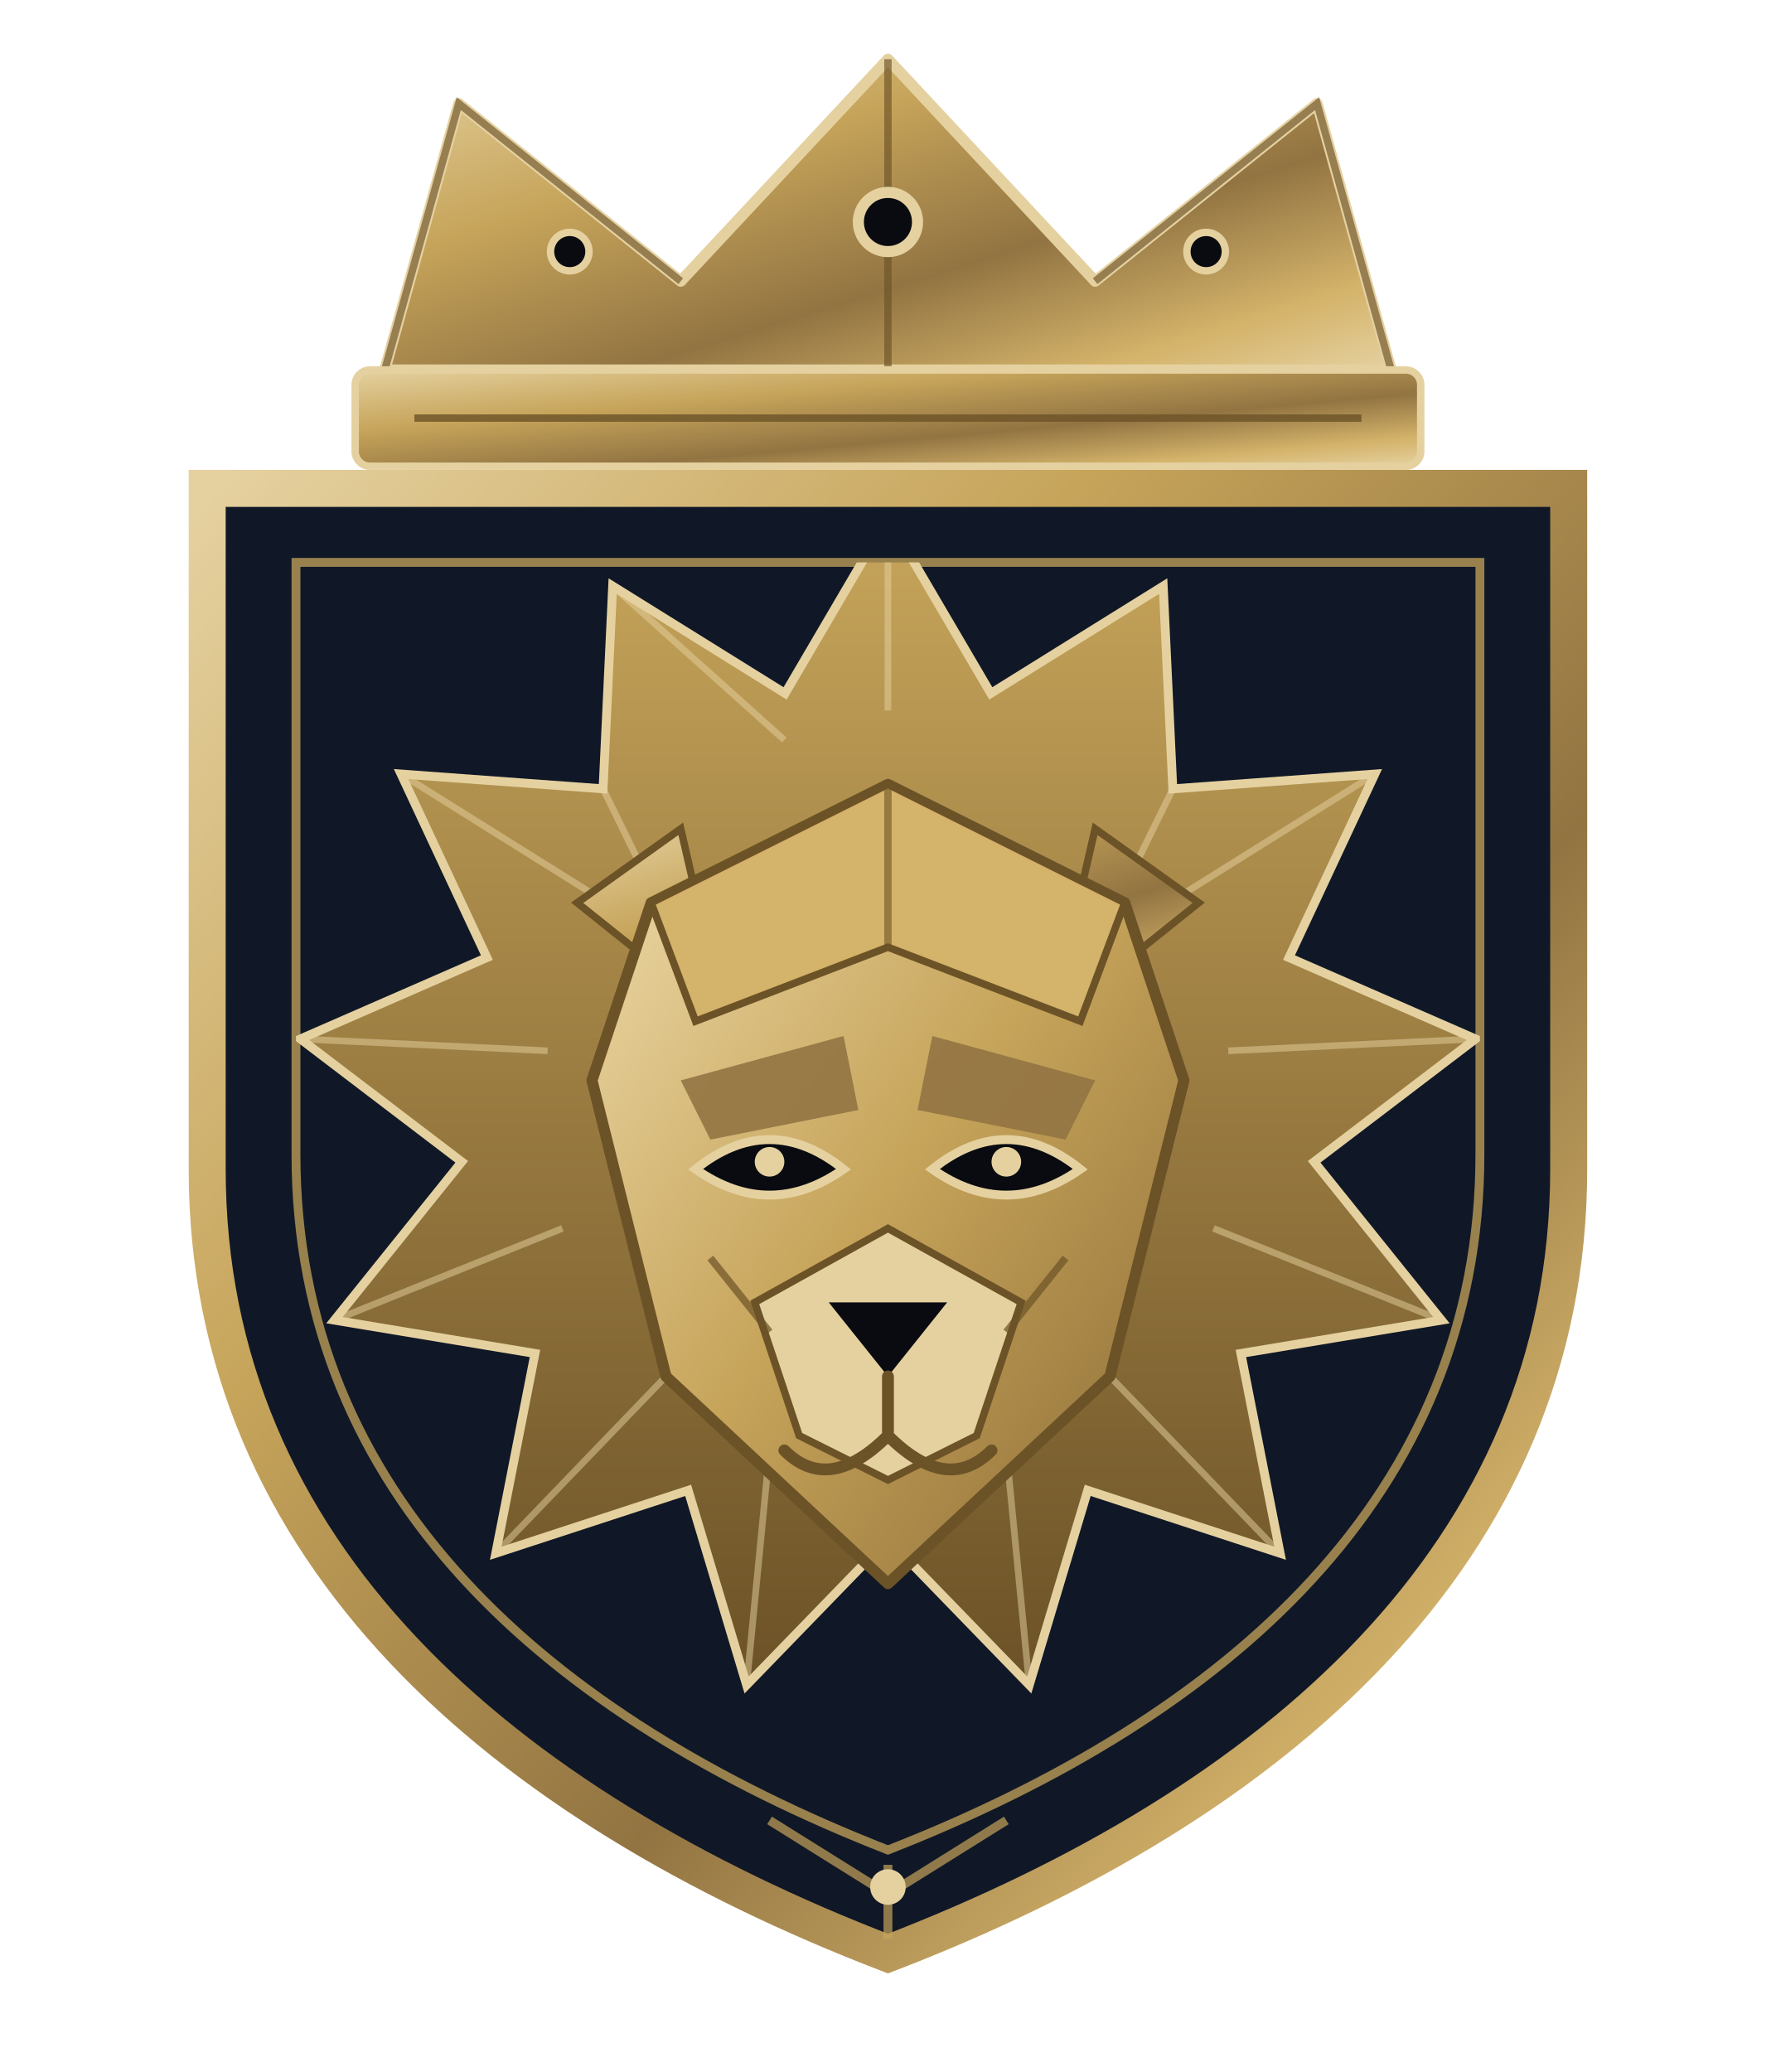
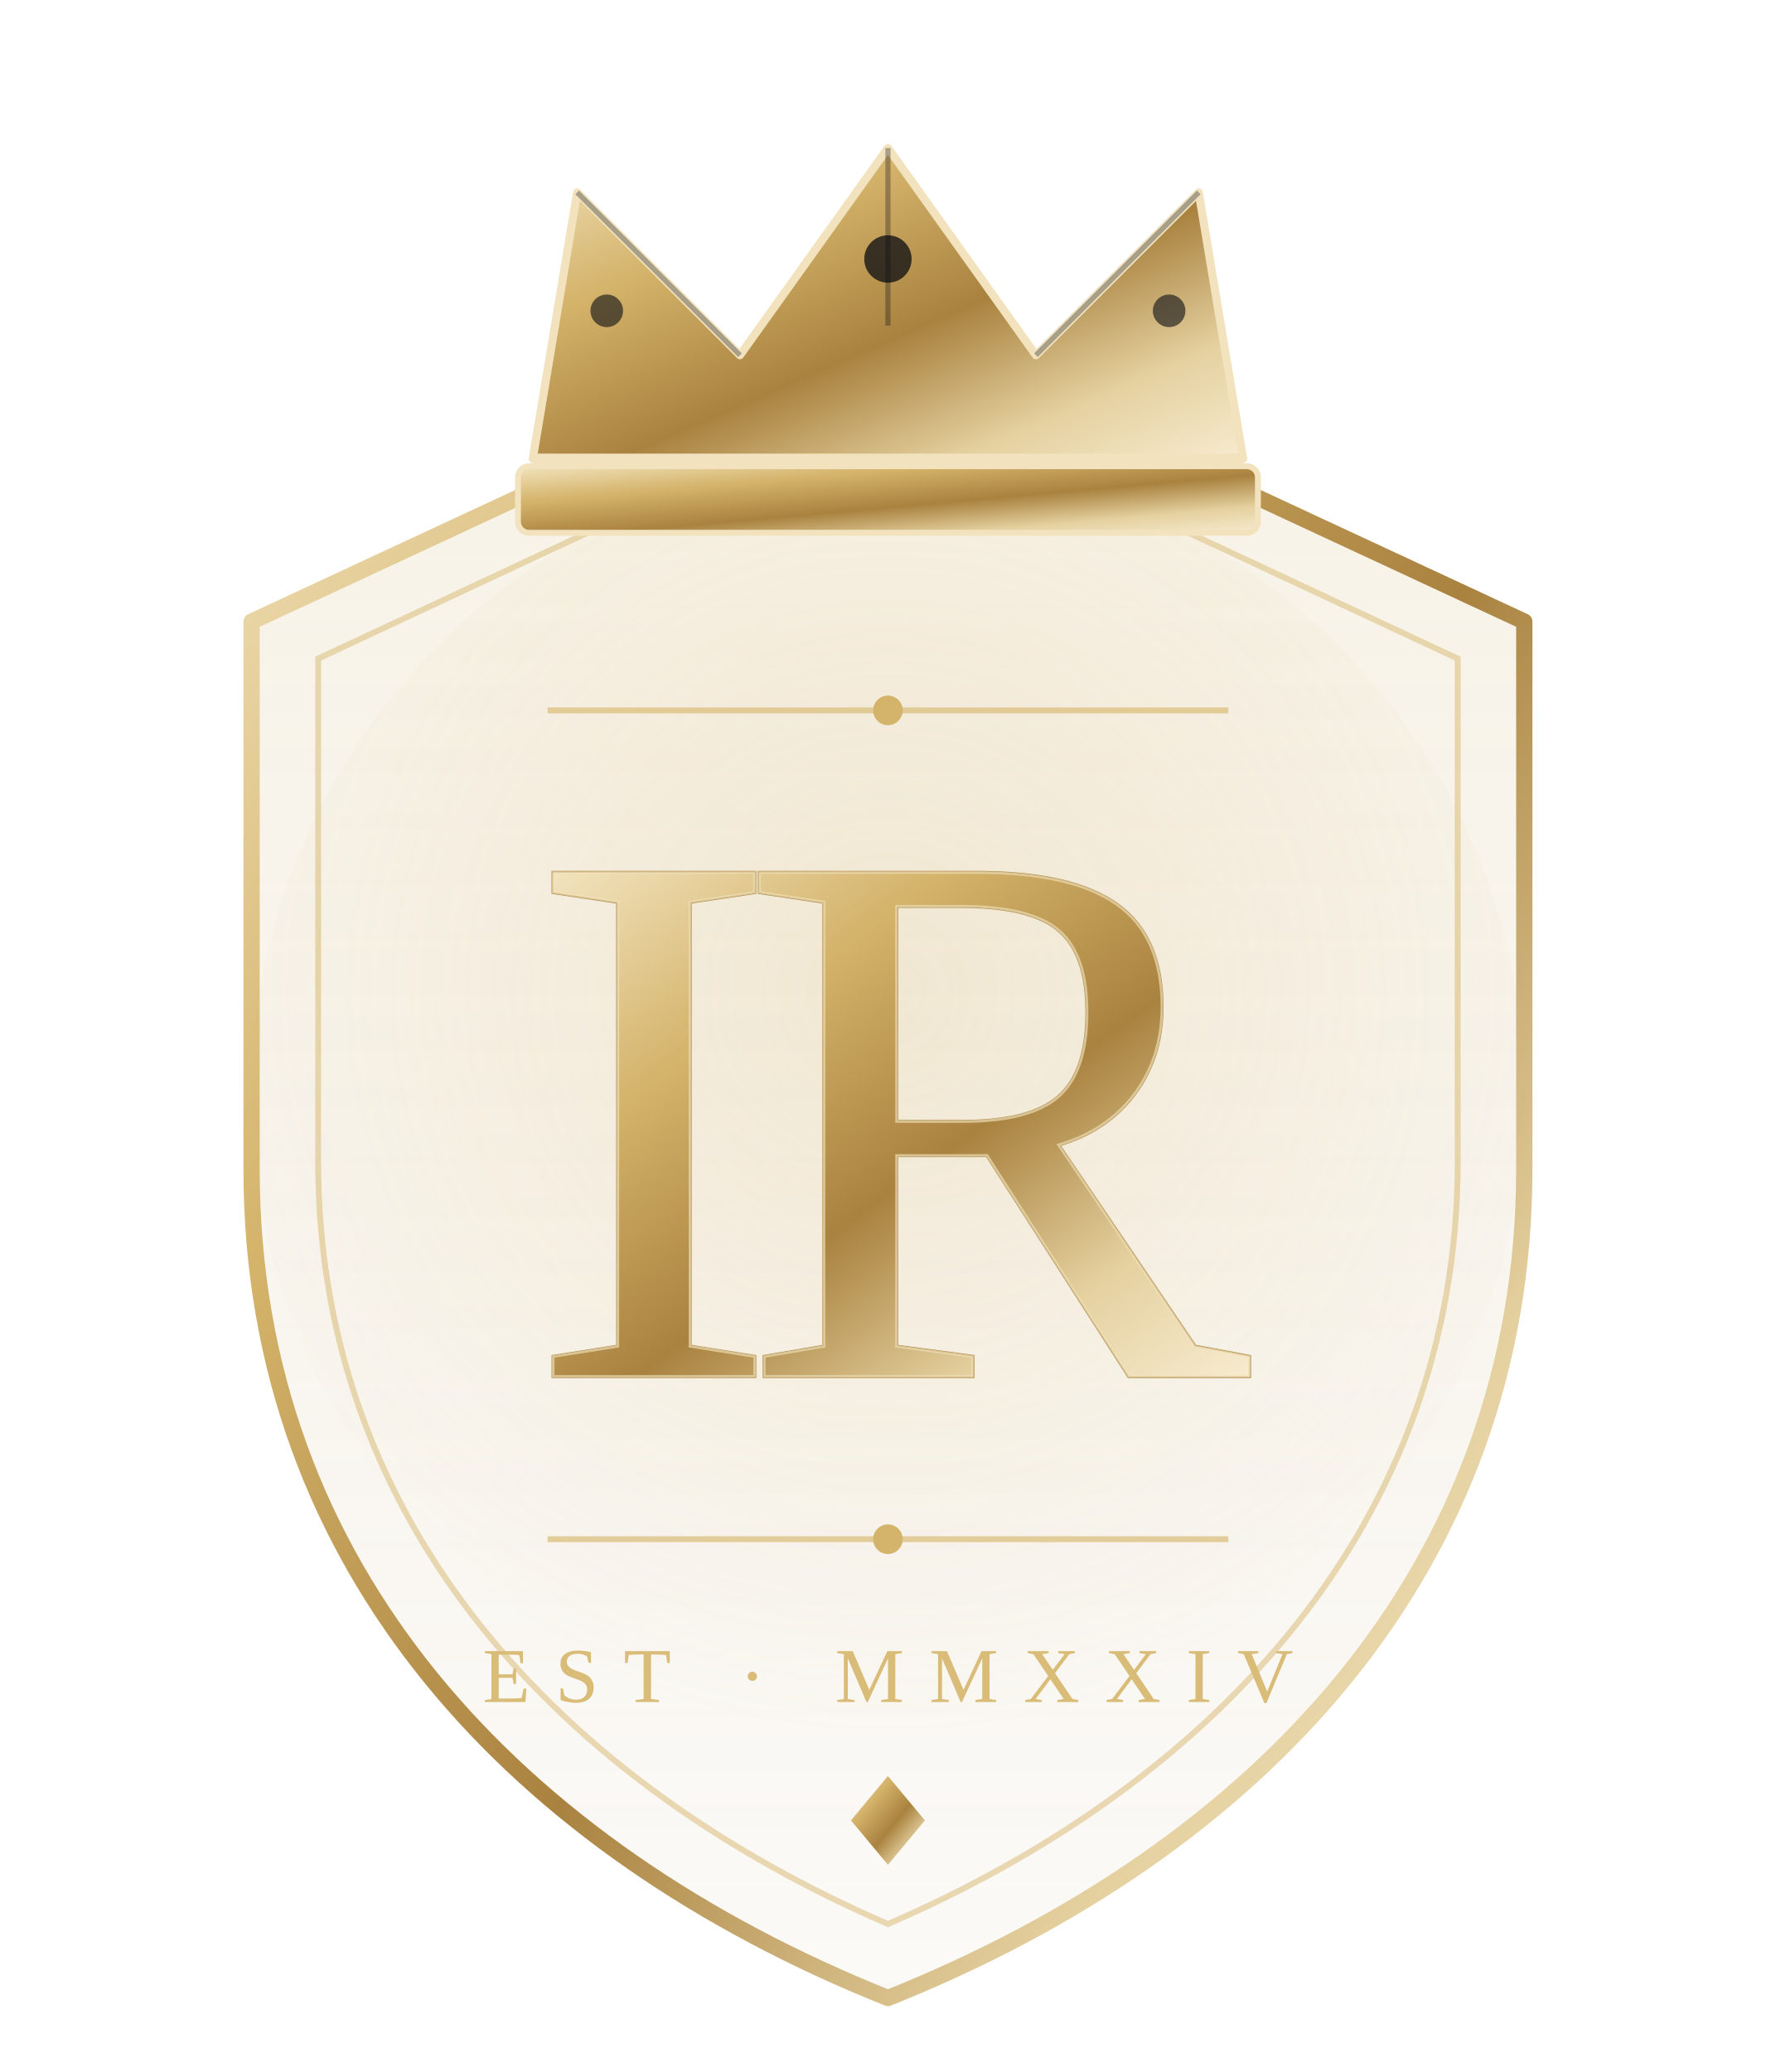
- <svg xmlns="http://www.w3.org/2000/svg" viewBox="0 0 240 280">
+ <svg xmlns="http://www.w3.org/2000/svg" viewBox="0 0 240 280" width="240" height="280" role="img" aria-label="Imperial Royal monogram">
  <defs>
-     <linearGradient id="gold" x1="0" y1="0" x2="1" y2="1">
-       <stop offset="0" stop-color="#E5D1A0" />
-       <stop offset="0.32" stop-color="#C6A45A" />
-       <stop offset="0.62" stop-color="#927442" />
-       <stop offset="0.85" stop-color="#D4B36A" />
-       <stop offset="1" stop-color="#E5D1A0" />
+     <linearGradient id="ir-gold-foil" x1="0" y1="0" x2="1" y2="1">
+       <stop offset="0" stop-color="#F2E3BE" />
+       <stop offset=".28" stop-color="#D4B36A" />
+       <stop offset=".56" stop-color="#A9823F" />
+       <stop offset=".80" stop-color="#E5D1A0" />
+       <stop offset="1" stop-color="#F7EBCF" />
    </linearGradient>
-     <linearGradient id="goldDeep" x1="0" y1="0" x2="0" y2="1">
-       <stop offset="0" stop-color="#C6A45A" />
-       <stop offset="1" stop-color="#6C5227" />
+     <linearGradient id="ir-gold-shield" x1="0" y1="0" x2="0" y2="1">
+       <stop offset="0" stop-color="#D4B36A" stop-opacity=".16" />
+       <stop offset="1" stop-color="#A9823F" stop-opacity=".04" />
    </linearGradient>
-     <linearGradient id="face" x1="0" y1="0" x2="1" y2="1">
-       <stop offset="0" stop-color="#F0DDAE" />
-       <stop offset="0.5" stop-color="#C6A45A" />
-       <stop offset="1" stop-color="#8A6A36" />
-     </linearGradient>
-     <clipPath id="shieldClip">
-       <path d="M40 76 H200 V156 C200 202 166 232 120 250 C74 232 40 202 40 156 Z" />
-     </clipPath>
+     <radialGradient id="ir-gold-glow" cx=".5" cy=".42" r=".6">
+       <stop offset="0" stop-color="#D4B36A" stop-opacity=".20" />
+       <stop offset="1" stop-color="#D4B36A" stop-opacity="0" />
+     </radialGradient>
  </defs>
-   <path d="M52 50 L62 14 L92 38 L120 8 L148 38 L178 14 L188 50 Z" fill="url(#gold)" stroke="#E5D1A0" stroke-width="1.5" stroke-linejoin="round" />
-   <path d="M52 50 L62 14 L92 38 M188 50 L178 14 L148 38 M120 8 L120 50" fill="none" stroke="#6C5227" stroke-width="1" opacity="0.65" />
-   <circle cx="120" cy="30" r="4" fill="#090B10" stroke="#E5D1A0" stroke-width="1.5" />
-   <circle cx="77" cy="34" r="2.6" fill="#090B10" stroke="#E5D1A0" stroke-width="1" />
-   <circle cx="163" cy="34" r="2.6" fill="#090B10" stroke="#E5D1A0" stroke-width="1" />
-   <rect x="48" y="50" width="144" height="13" rx="2" fill="url(#gold)" stroke="#E5D1A0" stroke-width="1" />
-   <path d="M56 56.5 H184" stroke="#6C5227" stroke-width="1" opacity="0.8" />
-   <path d="M28 66 H212 V158 C212 210 172 244 120 264 C68 244 28 210 28 158 Z" fill="#101827" stroke="url(#gold)" stroke-width="5" />
-   <path d="M40 76 H200 V156 C200 202 166 232 120 250 C74 232 40 202 40 156 Z" fill="none" stroke="#C6A45A" stroke-width="1.2" opacity="0.75" />
-   <g clip-path="url(#shieldClip)">
-     <path d="M 120.0 70.0 L 133.9 93.7 L 157.2 79.2 L 158.5 106.6 L 185.8 104.6 L 174.2 129.4 L 199.4 140.4 L 177.6 157.0 L 194.8 178.4 L 167.7 182.9 L 173.0 209.9 L 147.0 201.4 L 139.1 227.7 L 120.0 208.0 L 100.9 227.7 L 93.0 201.4 L 67.0 209.9 L 72.3 182.9 L 45.2 178.4 L 62.4 157.0 L 40.6 140.4 L 65.8 129.4 L 54.2 104.6 L 81.5 106.6 L 82.8 79.2 L 106.1 93.7 Z" fill="url(#goldDeep)" stroke="#E5D1A0" stroke-width="1.2" />
-     <g stroke="#E5D1A0" stroke-width="0.9" opacity="0.5" fill="none">
-       <path d="M120 70 L120 96 M158.5 106.6 L148 128 M185.8 104.6 L158 122 M199.4 140.4 L166 142 M194.8 178.4 L164 166 M173 209.9 L150 186 M139.1 227.7 L136 196 M100.9 227.7 L104 196 M67 209.9 L90 186 M45.2 178.4 L76 166 M40.6 140.4 L74 142 M54.2 104.6 L82 122 M81.5 106.6 L92 128 M82.8 79.2 L106 100" />
-     </g>
-     <path d="M78 122 L92 112 L98 138 Z M162 122 L148 112 L142 138 Z" fill="url(#gold)" stroke="#6C5227" stroke-width="1" />
-     <path d="M88 122 L120 106 L152 122 L160 146 L150 186 L120 214 L90 186 L80 146 Z" fill="url(#face)" stroke="#6C5227" stroke-width="1.5" stroke-linejoin="round" />
-     <path d="M88 122 L120 106 L152 122 L146 138 L120 128 L94 138 Z" fill="#D4B36A" stroke="#6C5227" stroke-width="1" />
-     <path d="M120 128 L120 106" stroke="#6C5227" stroke-width="1" opacity="0.6" />
-     <path d="M92 146 L114 140 L116 150 L96 154 Z" fill="#927442" opacity="0.9" />
-     <path d="M148 146 L126 140 L124 150 L144 154 Z" fill="#927442" opacity="0.9" />
-     <path d="M94 158 Q104 150 114 158 Q104 165 94 158 Z" fill="#090B10" stroke="#E5D1A0" stroke-width="1.2" />
-     <path d="M146 158 Q136 150 126 158 Q136 165 146 158 Z" fill="#090B10" stroke="#E5D1A0" stroke-width="1.2" />
-     <circle cx="104" cy="157" r="2" fill="#E5D1A0" />
-     <circle cx="136" cy="157" r="2" fill="#E5D1A0" />
-     <path d="M120 166 L138 176 L132 194 L120 200 L108 194 L102 176 Z" fill="#E5D1A0" stroke="#6C5227" stroke-width="1" />
-     <path d="M112 176 L128 176 L120 186 Z" fill="#090B10" />
-     <path d="M120 186 L120 194 M120 194 Q112 202 106 196 M120 194 Q128 202 134 196" fill="none" stroke="#6C5227" stroke-width="1.6" stroke-linecap="round" />
-     <path d="M96 170 L104 180 M144 170 L136 180" stroke="#6C5227" stroke-width="1" opacity="0.7" />
-   </g>
-   <path d="M120 252 L120 262 M104 246 L120 256 L136 246" fill="none" stroke="#C6A45A" stroke-width="1.2" opacity="0.7" />
-   <circle cx="120" cy="255" r="2.4" fill="#E5D1A0" />
+   <path d="M120 44 L206 84 V158 C206 212 170 250 120 270 C70 250 34 212 34 158 V84 Z" fill="url(#ir-gold-shield)" stroke="url(#ir-gold-foil)" stroke-width="2.2" stroke-linejoin="round" />
+   <path d="M120 53 L197 89 V157 C197 206 164 241 120 260 C76 241 43 206 43 157 V89 Z" fill="none" stroke="#D9BC78" stroke-width=".8" opacity=".55" />
+   <circle cx="120" cy="148" r="86" fill="url(#ir-gold-glow)" />
+   <path d="M72 62 L78 26 L100 48 L120 20 L140 48 L162 26 L168 62 Z" fill="url(#ir-gold-foil)" stroke="#F2E3BE" stroke-width="1.1" stroke-linejoin="round" />
+   <path d="M72 62 H168" stroke="#F2E3BE" stroke-width="1.4" />
+   <rect x="70" y="63" width="100" height="9" rx="1.5" fill="url(#ir-gold-foil)" stroke="#F2E3BE" stroke-width=".8" />
+   <circle cx="120" cy="35" r="3.2" fill="#0A0C12" opacity=".75" />
+   <circle cx="82" cy="42" r="2.2" fill="#0A0C12" opacity=".6" />
+   <circle cx="158" cy="42" r="2.2" fill="#0A0C12" opacity=".6" />
+   <path d="M120 20 V44 M78 26 L100 48 M162 26 L140 48" stroke="#0A0C12" stroke-width=".7" opacity=".32" />
+   <path d="M74 96 H166" stroke="#D9BC78" stroke-width=".8" opacity=".7" />
+   <path d="M74 208 H166" stroke="#D9BC78" stroke-width=".8" opacity=".7" />
+   <circle cx="120" cy="96" r="2" fill="#D4B36A" />
+   <circle cx="120" cy="208" r="2" fill="#D4B36A" />
+   <text x="120" y="186" text-anchor="middle" fill="url(#ir-gold-foil)" font-family="Georgia,'Times New Roman',serif" font-size="104" font-weight="400" letter-spacing="-6" style="paint-order:stroke" stroke="#A9823F" stroke-width=".45">IR</text>
+   <text x="120" y="186" text-anchor="middle" fill="none" stroke="#F2E3BE" stroke-width=".35" stroke-opacity=".65" font-family="Georgia,'Times New Roman',serif" font-size="104" font-weight="400" letter-spacing="-6">IR</text>
+   <text x="120" y="230" text-anchor="middle" fill="#D9BC78" font-family="Georgia,'Times New Roman',serif" font-size="10.5" letter-spacing="3.4">EST · MMXXIV</text>
+   <path d="M120 240 l5 6 -5 6 -5 -6 Z" fill="url(#ir-gold-foil)" />
</svg>
